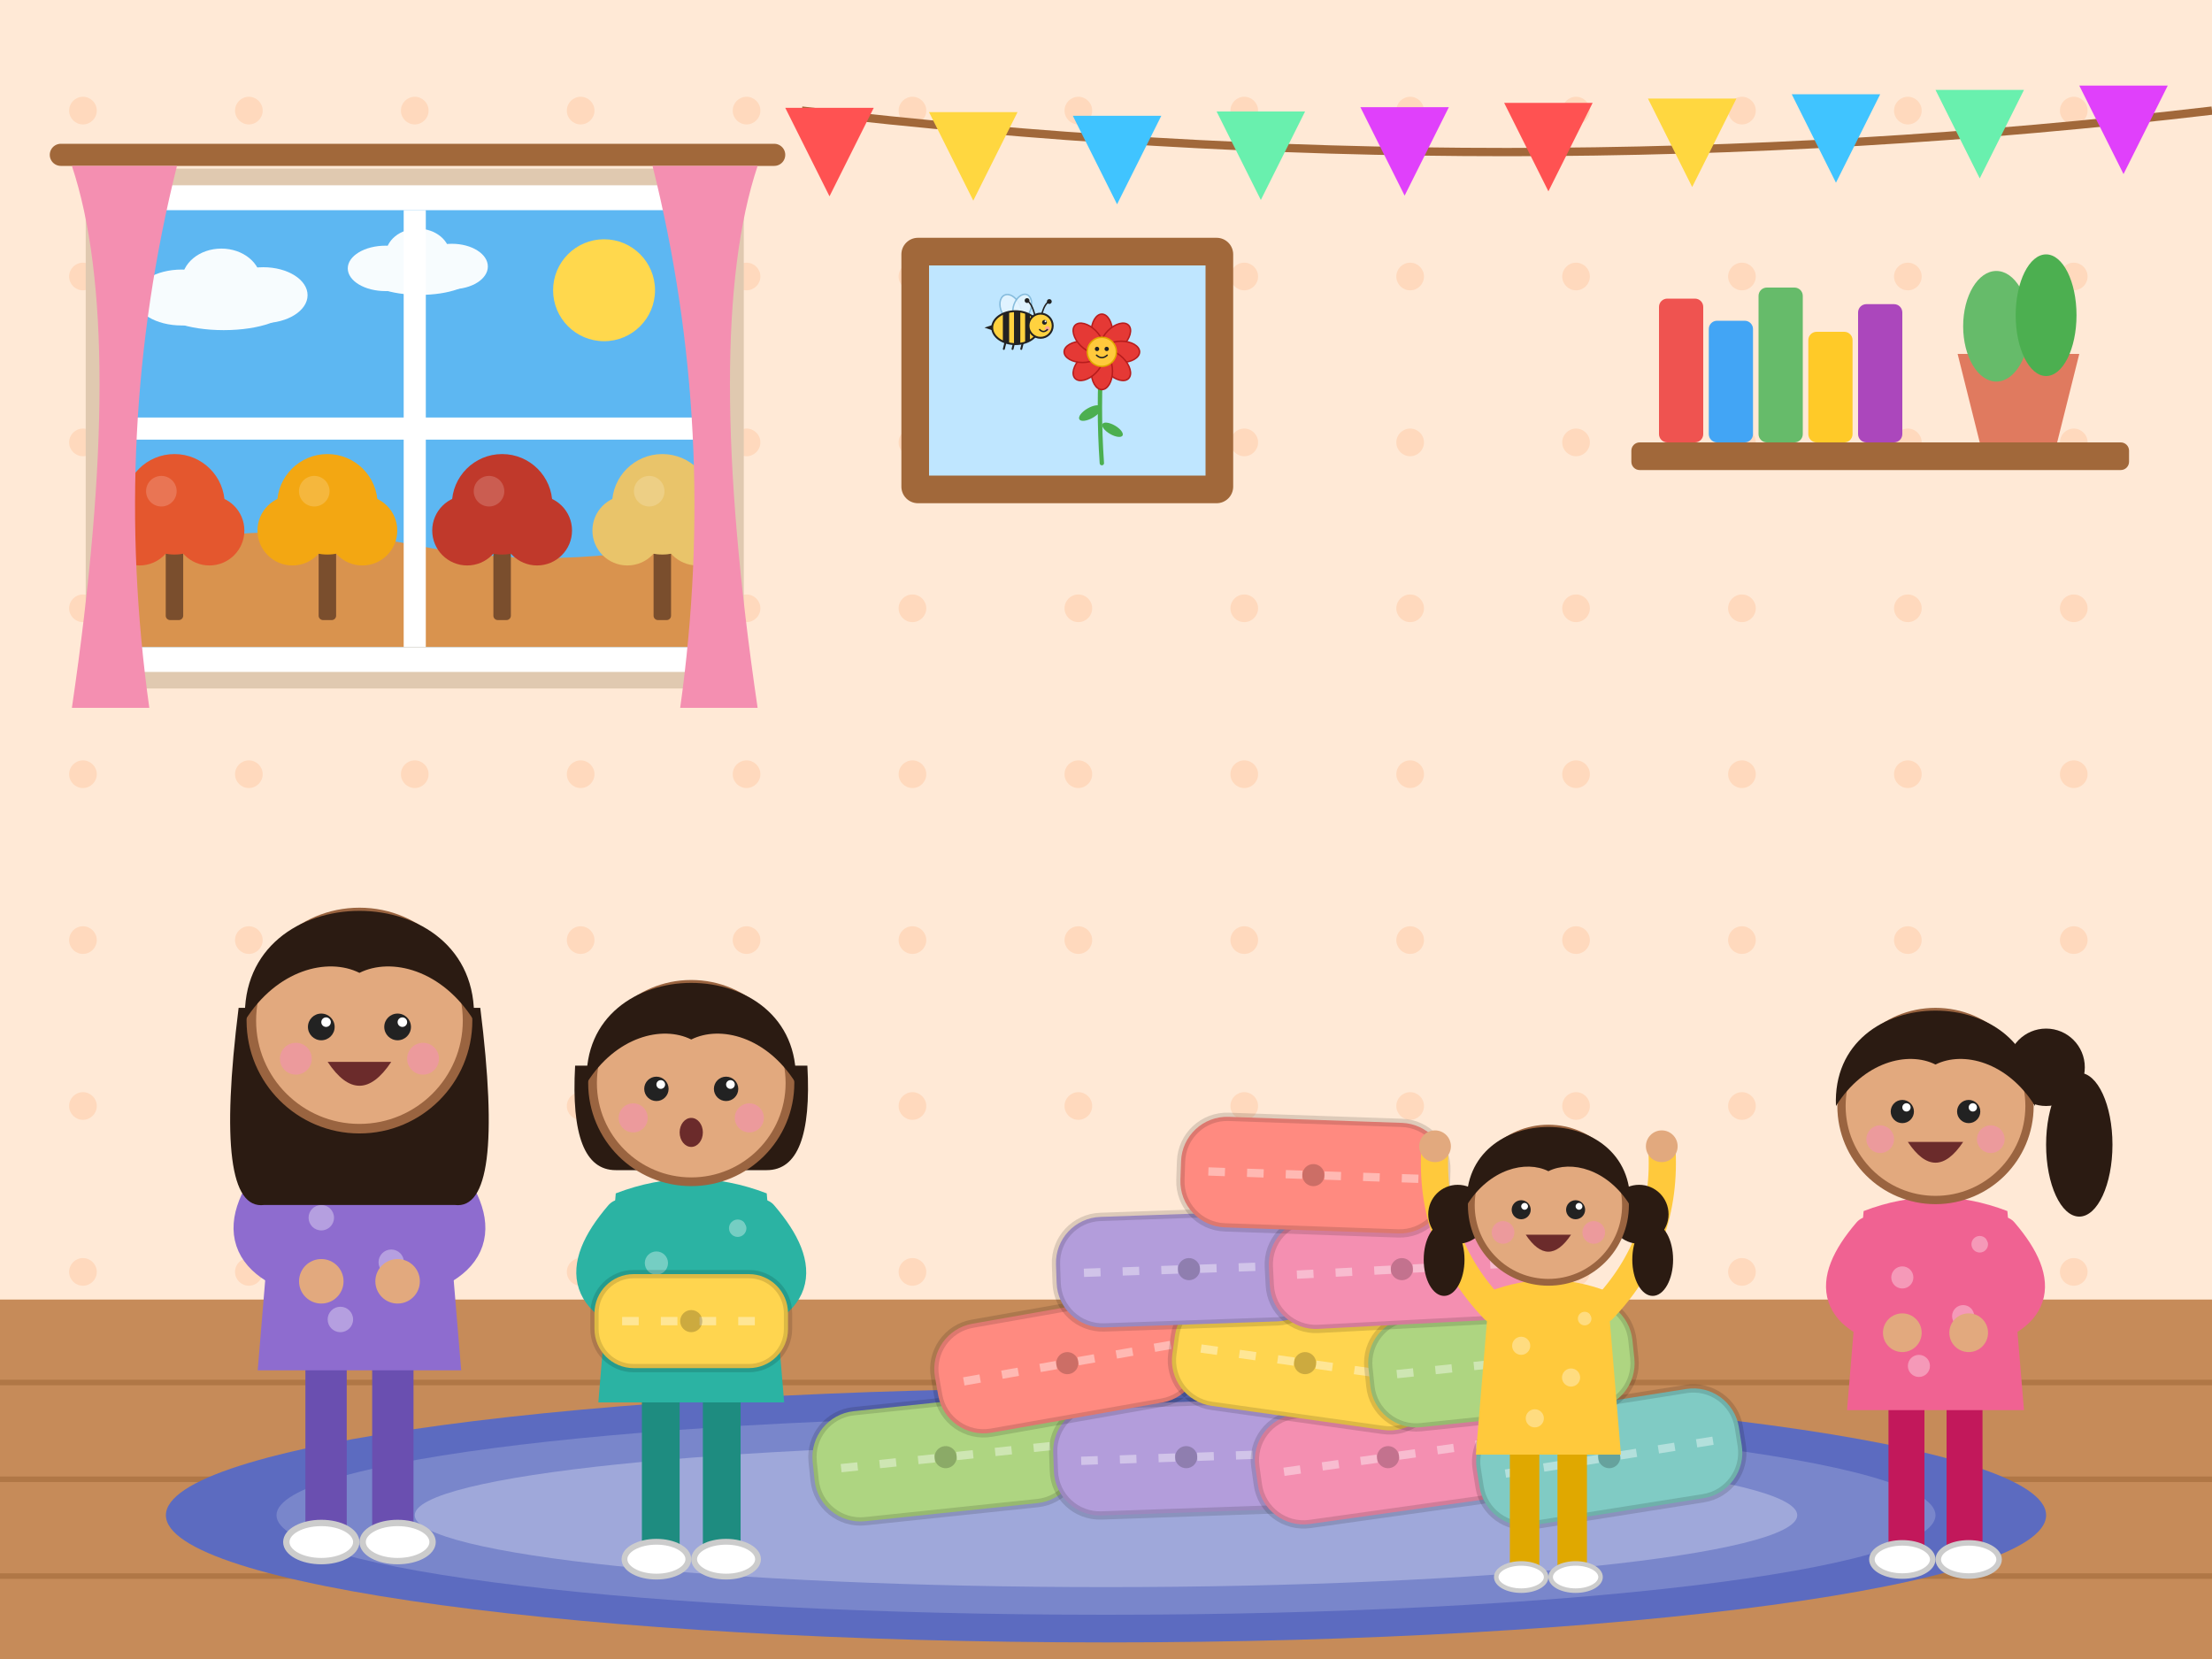
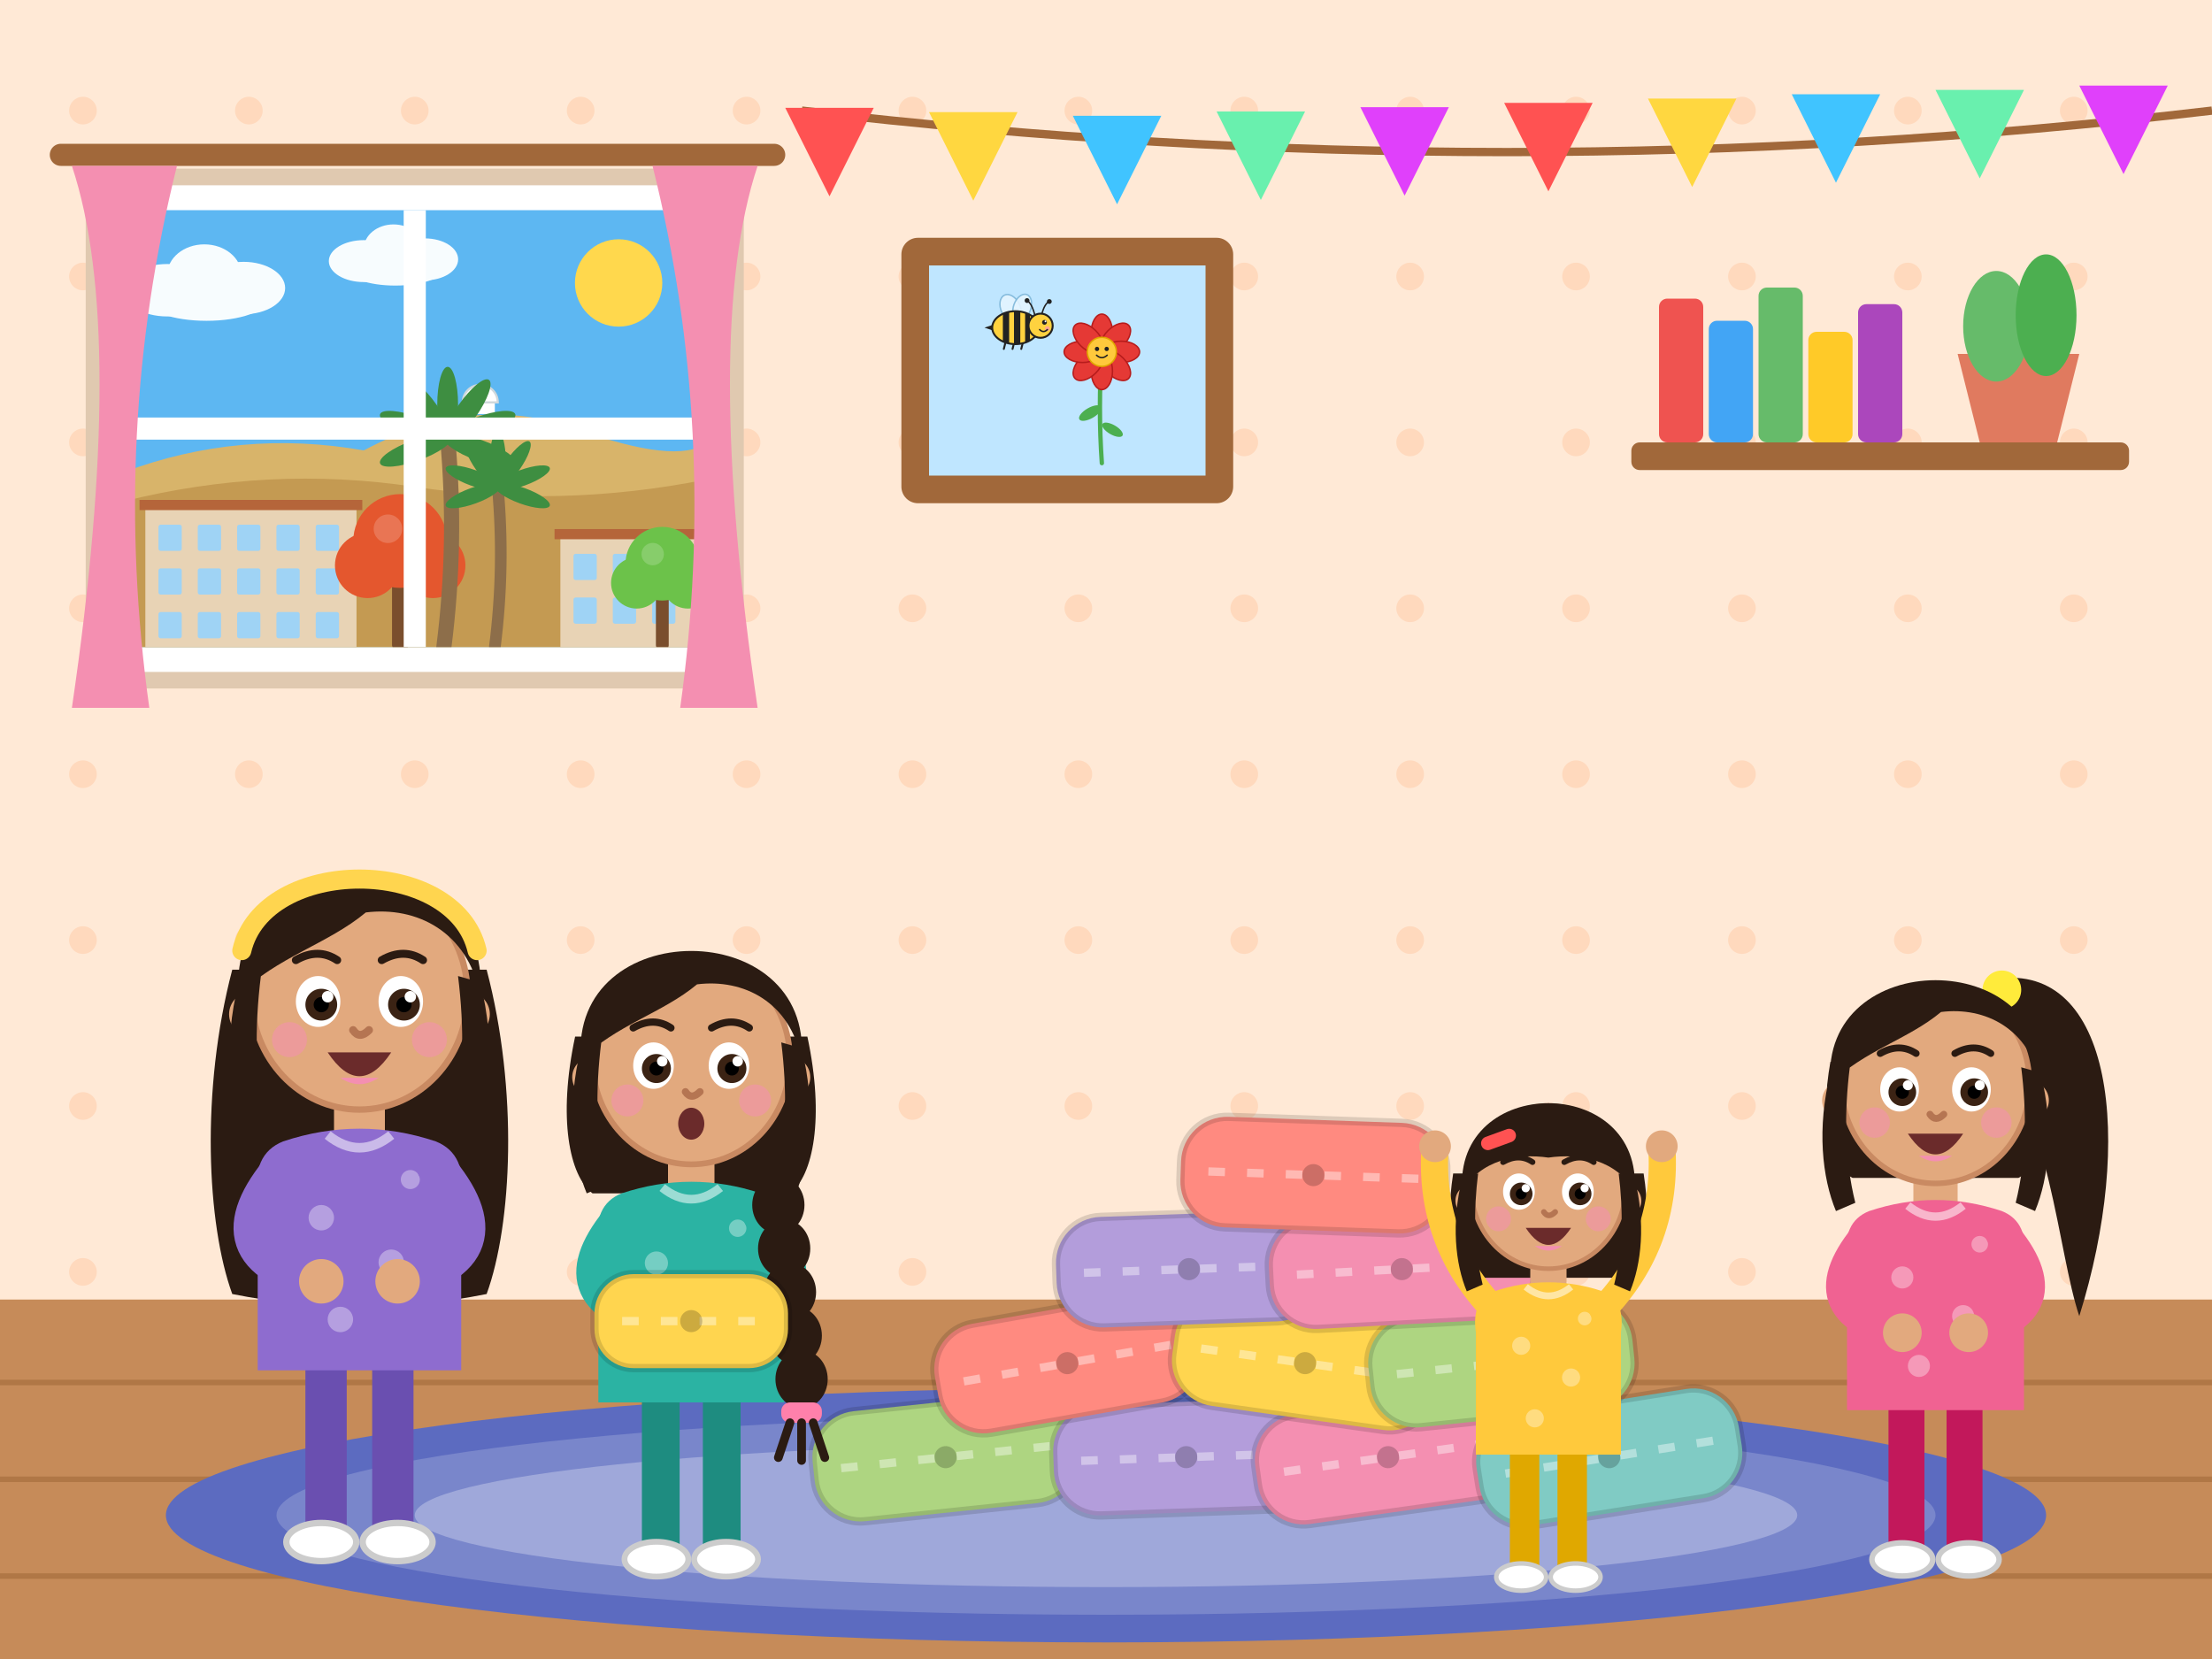
<svg xmlns="http://www.w3.org/2000/svg" viewBox="0 0 800 600">
  <rect width="800" height="600" fill="#FFE9D6" />
  <circle cx="30" cy="40" r="5" fill="#FFD9BD" />
  <circle cx="30" cy="100" r="5" fill="#FFD9BD" />
  <circle cx="30" cy="160" r="5" fill="#FFD9BD" />
  <circle cx="30" cy="220" r="5" fill="#FFD9BD" />
  <circle cx="30" cy="280" r="5" fill="#FFD9BD" />
  <circle cx="30" cy="340" r="5" fill="#FFD9BD" />
  <circle cx="30" cy="400" r="5" fill="#FFD9BD" />
  <circle cx="30" cy="460" r="5" fill="#FFD9BD" />
  <circle cx="90" cy="40" r="5" fill="#FFD9BD" />
  <circle cx="90" cy="100" r="5" fill="#FFD9BD" />
  <circle cx="90" cy="160" r="5" fill="#FFD9BD" />
  <circle cx="90" cy="220" r="5" fill="#FFD9BD" />
  <circle cx="90" cy="280" r="5" fill="#FFD9BD" />
  <circle cx="90" cy="340" r="5" fill="#FFD9BD" />
  <circle cx="90" cy="400" r="5" fill="#FFD9BD" />
  <circle cx="90" cy="460" r="5" fill="#FFD9BD" />
  <circle cx="150" cy="40" r="5" fill="#FFD9BD" />
  <circle cx="150" cy="100" r="5" fill="#FFD9BD" />
  <circle cx="150" cy="160" r="5" fill="#FFD9BD" />
  <circle cx="150" cy="220" r="5" fill="#FFD9BD" />
  <circle cx="150" cy="280" r="5" fill="#FFD9BD" />
  <circle cx="150" cy="340" r="5" fill="#FFD9BD" />
  <circle cx="150" cy="400" r="5" fill="#FFD9BD" />
  <circle cx="150" cy="460" r="5" fill="#FFD9BD" />
  <circle cx="210" cy="40" r="5" fill="#FFD9BD" />
  <circle cx="210" cy="100" r="5" fill="#FFD9BD" />
  <circle cx="210" cy="160" r="5" fill="#FFD9BD" />
  <circle cx="210" cy="220" r="5" fill="#FFD9BD" />
  <circle cx="210" cy="280" r="5" fill="#FFD9BD" />
  <circle cx="210" cy="340" r="5" fill="#FFD9BD" />
  <circle cx="210" cy="400" r="5" fill="#FFD9BD" />
  <circle cx="210" cy="460" r="5" fill="#FFD9BD" />
  <circle cx="270" cy="40" r="5" fill="#FFD9BD" />
  <circle cx="270" cy="100" r="5" fill="#FFD9BD" />
  <circle cx="270" cy="160" r="5" fill="#FFD9BD" />
  <circle cx="270" cy="220" r="5" fill="#FFD9BD" />
  <circle cx="270" cy="280" r="5" fill="#FFD9BD" />
  <circle cx="270" cy="340" r="5" fill="#FFD9BD" />
  <circle cx="270" cy="400" r="5" fill="#FFD9BD" />
  <circle cx="270" cy="460" r="5" fill="#FFD9BD" />
  <circle cx="330" cy="40" r="5" fill="#FFD9BD" />
  <circle cx="330" cy="100" r="5" fill="#FFD9BD" />
  <circle cx="330" cy="160" r="5" fill="#FFD9BD" />
  <circle cx="330" cy="220" r="5" fill="#FFD9BD" />
  <circle cx="330" cy="280" r="5" fill="#FFD9BD" />
  <circle cx="330" cy="340" r="5" fill="#FFD9BD" />
  <circle cx="330" cy="400" r="5" fill="#FFD9BD" />
  <circle cx="330" cy="460" r="5" fill="#FFD9BD" />
  <circle cx="390" cy="40" r="5" fill="#FFD9BD" />
  <circle cx="390" cy="100" r="5" fill="#FFD9BD" />
  <circle cx="390" cy="160" r="5" fill="#FFD9BD" />
  <circle cx="390" cy="220" r="5" fill="#FFD9BD" />
  <circle cx="390" cy="280" r="5" fill="#FFD9BD" />
  <circle cx="390" cy="340" r="5" fill="#FFD9BD" />
  <circle cx="390" cy="400" r="5" fill="#FFD9BD" />
  <circle cx="390" cy="460" r="5" fill="#FFD9BD" />
  <circle cx="450" cy="40" r="5" fill="#FFD9BD" />
  <circle cx="450" cy="100" r="5" fill="#FFD9BD" />
  <circle cx="450" cy="160" r="5" fill="#FFD9BD" />
  <circle cx="450" cy="220" r="5" fill="#FFD9BD" />
  <circle cx="450" cy="280" r="5" fill="#FFD9BD" />
  <circle cx="450" cy="340" r="5" fill="#FFD9BD" />
  <circle cx="450" cy="400" r="5" fill="#FFD9BD" />
  <circle cx="450" cy="460" r="5" fill="#FFD9BD" />
  <circle cx="510" cy="40" r="5" fill="#FFD9BD" />
  <circle cx="510" cy="100" r="5" fill="#FFD9BD" />
  <circle cx="510" cy="160" r="5" fill="#FFD9BD" />
  <circle cx="510" cy="220" r="5" fill="#FFD9BD" />
  <circle cx="510" cy="280" r="5" fill="#FFD9BD" />
  <circle cx="510" cy="340" r="5" fill="#FFD9BD" />
  <circle cx="510" cy="400" r="5" fill="#FFD9BD" />
  <circle cx="510" cy="460" r="5" fill="#FFD9BD" />
  <circle cx="570" cy="40" r="5" fill="#FFD9BD" />
  <circle cx="570" cy="100" r="5" fill="#FFD9BD" />
  <circle cx="570" cy="160" r="5" fill="#FFD9BD" />
  <circle cx="570" cy="220" r="5" fill="#FFD9BD" />
  <circle cx="570" cy="280" r="5" fill="#FFD9BD" />
  <circle cx="570" cy="340" r="5" fill="#FFD9BD" />
  <circle cx="570" cy="400" r="5" fill="#FFD9BD" />
  <circle cx="570" cy="460" r="5" fill="#FFD9BD" />
  <circle cx="630" cy="40" r="5" fill="#FFD9BD" />
  <circle cx="630" cy="100" r="5" fill="#FFD9BD" />
  <circle cx="630" cy="160" r="5" fill="#FFD9BD" />
  <circle cx="630" cy="220" r="5" fill="#FFD9BD" />
  <circle cx="630" cy="280" r="5" fill="#FFD9BD" />
  <circle cx="630" cy="340" r="5" fill="#FFD9BD" />
  <circle cx="630" cy="400" r="5" fill="#FFD9BD" />
  <circle cx="630" cy="460" r="5" fill="#FFD9BD" />
  <circle cx="690" cy="40" r="5" fill="#FFD9BD" />
  <circle cx="690" cy="100" r="5" fill="#FFD9BD" />
  <circle cx="690" cy="160" r="5" fill="#FFD9BD" />
  <circle cx="690" cy="220" r="5" fill="#FFD9BD" />
  <circle cx="690" cy="280" r="5" fill="#FFD9BD" />
  <circle cx="690" cy="340" r="5" fill="#FFD9BD" />
  <circle cx="690" cy="400" r="5" fill="#FFD9BD" />
  <circle cx="690" cy="460" r="5" fill="#FFD9BD" />
  <circle cx="750" cy="40" r="5" fill="#FFD9BD" />
  <circle cx="750" cy="100" r="5" fill="#FFD9BD" />
  <circle cx="750" cy="160" r="5" fill="#FFD9BD" />
  <circle cx="750" cy="220" r="5" fill="#FFD9BD" />
  <circle cx="750" cy="280" r="5" fill="#FFD9BD" />
  <circle cx="750" cy="340" r="5" fill="#FFD9BD" />
  <circle cx="750" cy="400" r="5" fill="#FFD9BD" />
  <circle cx="750" cy="460" r="5" fill="#FFD9BD" />
  <rect x="34" y="64" width="232" height="182" rx="8" fill="#fff" stroke="#E0C9B0" stroke-width="6" />
  <svg x="46" y="76" width="208" height="158" viewBox="0 0 800 600" preserveAspectRatio="xMidYMid slice">
    <rect width="800" height="600" fill="#5DB7F2" />
-     <circle cx="660" cy="110" r="70" fill="#FFD84D" />
-     <g transform="translate(80 120) scale(1.6)" fill="#fff" opacity=".95">
+     <circle cx="680" cy="100" r="60" fill="#FFD84D" />
+     <g transform="translate(60 110) scale(1.5)" fill="#fff" opacity=".95">
      <ellipse cx="0" cy="0" rx="40" ry="24" />
      <ellipse cx="34" cy="-14" rx="34" ry="28" />
      <ellipse cx="70" cy="-2" rx="38" ry="24" />
      <ellipse cx="36" cy="8" rx="56" ry="20" />
    </g>
-     <g transform="translate(360 80) scale(1.3)" fill="#fff" opacity=".95">
+     <g transform="translate(330 70) scale(1.2)" fill="#fff" opacity=".95">
      <ellipse cx="0" cy="0" rx="40" ry="24" />
      <ellipse cx="34" cy="-14" rx="34" ry="28" />
      <ellipse cx="70" cy="-2" rx="38" ry="24" />
      <ellipse cx="36" cy="8" rx="56" ry="20" />
    </g>
-     <path d="M0 470 Q200 420 400 460 T800 450 V600 H0Z" fill="#D9934E" />
-     <g transform="translate(70 560) scale(1.5)">
+     <path d="M0 360 Q160 300 330 330 Q480 250 620 300 T800 320 V600 H0Z" fill="#D8B46A" />
+     <path d="M0 400 Q200 350 400 380 T800 370 V600 H0Z" fill="#C49A52" />
+     <rect x="470" y="262" width="40" height="18" fill="#fff" />
+     <path d="M466 264 a24 24 0 0 1 48 0Z" fill="#fff" stroke="#CFD8DC" stroke-width="3" />
+     <rect x="30" y="410" width="290" height="190" fill="#E8D3B5" />
+     <rect x="22" y="398" width="306" height="14" fill="#B5653A" />
+     <rect x="48" y="432" width="32" height="36" rx="3" fill="#9FD3F5" />
+     <rect x="102" y="432" width="32" height="36" rx="3" fill="#9FD3F5" />
+     <rect x="156" y="432" width="32" height="36" rx="3" fill="#9FD3F5" />
+     <rect x="210" y="432" width="32" height="36" rx="3" fill="#9FD3F5" />
+     <rect x="264" y="432" width="32" height="36" rx="3" fill="#9FD3F5" />
+     <rect x="48" y="492" width="32" height="36" rx="3" fill="#9FD3F5" />
+     <rect x="102" y="492" width="32" height="36" rx="3" fill="#9FD3F5" />
+     <rect x="156" y="492" width="32" height="36" rx="3" fill="#9FD3F5" />
+     <rect x="210" y="492" width="32" height="36" rx="3" fill="#9FD3F5" />
+     <rect x="264" y="492" width="32" height="36" rx="3" fill="#9FD3F5" />
+     <rect x="48" y="552" width="32" height="36" rx="3" fill="#9FD3F5" />
+     <rect x="102" y="552" width="32" height="36" rx="3" fill="#9FD3F5" />
+     <rect x="156" y="552" width="32" height="36" rx="3" fill="#9FD3F5" />
+     <rect x="210" y="552" width="32" height="36" rx="3" fill="#9FD3F5" />
+     <rect x="264" y="552" width="32" height="36" rx="3" fill="#9FD3F5" />
+     <rect x="600" y="450" width="200" height="150" fill="#E8D3B5" />
+     <rect x="592" y="438" width="216" height="14" fill="#B5653A" />
+     <rect x="618" y="472" width="32" height="36" rx="3" fill="#9FD3F5" />
+     <rect x="672" y="472" width="32" height="36" rx="3" fill="#9FD3F5" />
+     <rect x="726" y="472" width="32" height="36" rx="3" fill="#9FD3F5" />
+     <rect x="618" y="532" width="32" height="36" rx="3" fill="#9FD3F5" />
+     <rect x="672" y="532" width="32" height="36" rx="3" fill="#9FD3F5" />
+     <rect x="726" y="532" width="32" height="36" rx="3" fill="#9FD3F5" />
+     <g transform="translate(380 600) scale(1.4)">
      <rect x="-8" y="-72" width="16" height="74" rx="4" fill="#7A4E2D" />
      <circle cx="0" cy="-104" r="46" fill="#E4572E" />
      <circle cx="-32" cy="-80" r="32" fill="#E4572E" />
      <circle cx="32" cy="-80" r="32" fill="#E4572E" />
      <circle cx="-12" cy="-116" r="14" fill="#fff" opacity=".18" />
    </g>
-     <g transform="translate(280 560) scale(1.5)">
+     <g transform="translate(440 600) scale(1.3)">
+       <path d="M0 0 Q14 -110 4 -220" fill="none" stroke="#8D6E4A" stroke-width="16" stroke-linecap="round" />
+       <g transform="translate(4 -220)">
+         <ellipse cx="0" cy="-36" rx="11" ry="40" transform="rotate(-110)" fill="#3E8E41" />
+         <ellipse cx="0" cy="-36" rx="11" ry="40" transform="rotate(-70)" fill="#3E8E41" />
+         <ellipse cx="0" cy="-36" rx="11" ry="40" transform="rotate(-35)" fill="#3E8E41" />
+         <ellipse cx="0" cy="-36" rx="11" ry="40" transform="rotate(0)" fill="#3E8E41" />
+         <ellipse cx="0" cy="-36" rx="11" ry="40" transform="rotate(35)" fill="#3E8E41" />
+         <ellipse cx="0" cy="-36" rx="11" ry="40" transform="rotate(70)" fill="#3E8E41" />
+         <ellipse cx="0" cy="-36" rx="11" ry="40" transform="rotate(110)" fill="#3E8E41" />
+       </g>
+     </g>
+     <g transform="translate(510 600) scale(1.0)">
+       <path d="M0 0 Q14 -110 4 -220" fill="none" stroke="#8D6E4A" stroke-width="16" stroke-linecap="round" />
+       <g transform="translate(4 -220)">
+         <ellipse cx="0" cy="-36" rx="11" ry="40" transform="rotate(-110)" fill="#3E8E41" />
+         <ellipse cx="0" cy="-36" rx="11" ry="40" transform="rotate(-70)" fill="#3E8E41" />
+         <ellipse cx="0" cy="-36" rx="11" ry="40" transform="rotate(-35)" fill="#3E8E41" />
+         <ellipse cx="0" cy="-36" rx="11" ry="40" transform="rotate(0)" fill="#3E8E41" />
+         <ellipse cx="0" cy="-36" rx="11" ry="40" transform="rotate(35)" fill="#3E8E41" />
+         <ellipse cx="0" cy="-36" rx="11" ry="40" transform="rotate(70)" fill="#3E8E41" />
+         <ellipse cx="0" cy="-36" rx="11" ry="40" transform="rotate(110)" fill="#3E8E41" />
+       </g>
+     </g>
+     <g transform="translate(740 600) scale(1.1)">
      <rect x="-8" y="-72" width="16" height="74" rx="4" fill="#7A4E2D" />
-       <circle cx="0" cy="-104" r="46" fill="#F3A712" />
-       <circle cx="-32" cy="-80" r="32" fill="#F3A712" />
-       <circle cx="32" cy="-80" r="32" fill="#F3A712" />
-       <circle cx="-12" cy="-116" r="14" fill="#fff" opacity=".18" />
-     </g>
-     <g transform="translate(520 560) scale(1.5)">
-       <rect x="-8" y="-72" width="16" height="74" rx="4" fill="#7A4E2D" />
-       <circle cx="0" cy="-104" r="46" fill="#C0392B" />
-       <circle cx="-32" cy="-80" r="32" fill="#C0392B" />
-       <circle cx="32" cy="-80" r="32" fill="#C0392B" />
-       <circle cx="-12" cy="-116" r="14" fill="#fff" opacity=".18" />
-     </g>
-     <g transform="translate(740 560) scale(1.5)">
-       <rect x="-8" y="-72" width="16" height="74" rx="4" fill="#7A4E2D" />
-       <circle cx="0" cy="-104" r="46" fill="#E9C46A" />
-       <circle cx="-32" cy="-80" r="32" fill="#E9C46A" />
-       <circle cx="32" cy="-80" r="32" fill="#E9C46A" />
+       <circle cx="0" cy="-104" r="46" fill="#6CC24A" />
+       <circle cx="-32" cy="-80" r="32" fill="#6CC24A" />
+       <circle cx="32" cy="-80" r="32" fill="#6CC24A" />
      <circle cx="-12" cy="-116" r="14" fill="#fff" opacity=".18" />
    </g>
  </svg>
  <path d="M150 76 V234 M46 155 H254" stroke="#fff" stroke-width="8" />
  <path d="M22 56 H280" stroke="#A1683A" stroke-width="8" stroke-linecap="round" />
  <path d="M26 60 q20 60 0 196 h28 q-14 -100 10 -196Z" fill="#F48FB1" />
  <path d="M274 60 q-20 60 0 196 h-28 q14 -100 -10 -196Z" fill="#F48FB1" />
  <path d="M290 40 Q545 70 800 40" fill="none" stroke="#A1683A" stroke-width="3" />
  <polygon points="284,39.0 316,39.0 300,71.0" fill="#FF5252" />
  <polygon points="336,40.56 368,40.56 352,72.56" fill="#FFD740" />
  <polygon points="388,41.88 420,41.88 404,73.88" fill="#40C4FF" />
  <polygon points="440,40.32 472,40.32 456,72.32" fill="#69F0AE" />
  <polygon points="492,38.76 524,38.76 508,70.76" fill="#E040FB" />
  <polygon points="544,37.2 576,37.2 560,69.2" fill="#FF5252" />
  <polygon points="596,35.64 628,35.64 612,67.64" fill="#FFD740" />
  <polygon points="648,34.08 680,34.08 664,66.08" fill="#40C4FF" />
  <polygon points="700,32.52 732,32.52 716,64.52" fill="#69F0AE" />
  <polygon points="752,30.96 784,30.96 768,62.96" fill="#E040FB" />
  <rect x="326" y="86" width="120" height="96" rx="6" fill="#A1683A" />
  <rect x="336" y="96" width="100" height="76" fill="#BFE6FF" />
  <g transform="translate(336 96) scale(0.125)">
    <g transform="translate(500 250) scale(1.4)">
      <path d="M0 0 Q-8 115.0 0 230" fill="none" stroke="#4CAF50" stroke-width="9" stroke-linecap="round" />
      <ellipse cx="-24" cy="126.5" rx="26" ry="11" transform="rotate(-30 -24 126.5)" fill="#4CAF50" />
      <ellipse cx="22" cy="161.0" rx="24" ry="10" transform="rotate(30 22 161.0)" fill="#4CAF50" />
      <ellipse cx="0" cy="-40" rx="22" ry="38" transform="rotate(0)" fill="#E53935" stroke="#B71C1C" stroke-width="3" />
      <ellipse cx="0" cy="-40" rx="22" ry="38" transform="rotate(45)" fill="#E53935" stroke="#B71C1C" stroke-width="3" />
      <ellipse cx="0" cy="-40" rx="22" ry="38" transform="rotate(90)" fill="#E53935" stroke="#B71C1C" stroke-width="3" />
      <ellipse cx="0" cy="-40" rx="22" ry="38" transform="rotate(135)" fill="#E53935" stroke="#B71C1C" stroke-width="3" />
      <ellipse cx="0" cy="-40" rx="22" ry="38" transform="rotate(180)" fill="#E53935" stroke="#B71C1C" stroke-width="3" />
      <ellipse cx="0" cy="-40" rx="22" ry="38" transform="rotate(225)" fill="#E53935" stroke="#B71C1C" stroke-width="3" />
      <ellipse cx="0" cy="-40" rx="22" ry="38" transform="rotate(270)" fill="#E53935" stroke="#B71C1C" stroke-width="3" />
      <ellipse cx="0" cy="-40" rx="22" ry="38" transform="rotate(315)" fill="#E53935" stroke="#B71C1C" stroke-width="3" />
      <circle cx="0" cy="0" r="30" fill="#FFC93C" stroke="#E0A800" stroke-width="3" />
      <circle cx="-10" cy="-6" r="4.5" fill="#222" />
      <circle cx="10" cy="-6" r="4.5" fill="#222" />
      <path d="M-11 7 Q0 17 11 7" fill="none" stroke="#222" stroke-width="3" stroke-linecap="round" />
    </g>
    <g transform="translate(250 180) scale(1.4 1.4)">
      <defs>
        <clipPath id="beebody16">
          <ellipse cx="0" cy="0" rx="48" ry="34" />
        </clipPath>
      </defs>
      <ellipse cx="-10" cy="-40" rx="20" ry="30" transform="rotate(-25 -10 -40)" fill="#E3F4FF" opacity=".9" stroke="#7FB7D9" stroke-width="3" />
      <ellipse cx="14" cy="-42" rx="18" ry="28" transform="rotate(20 14 -42)" fill="#E3F4FF" opacity=".9" stroke="#7FB7D9" stroke-width="3" />
      <path d="M-20 28 L-24 44" stroke="#222" stroke-width="4" stroke-linecap="round" />
      <path d="M-2 28 L-6 44" stroke="#222" stroke-width="4" stroke-linecap="round" />
      <path d="M16 28 L12 44" stroke="#222" stroke-width="4" stroke-linecap="round" />
      <polygon points="-46,-6 -64,0 -46,6" fill="#222" />
      <ellipse cx="0" cy="0" rx="48" ry="34" fill="#FFD23F" />
      <g clip-path="url(#beebody16)">
        <rect x="-26" y="-40" width="13" height="80" fill="#222" />
        <rect x="-3" y="-40" width="13" height="80" fill="#222" />
        <rect x="20" y="-40" width="10" height="80" fill="#222" />
      </g>
      <ellipse cx="0" cy="0" rx="48" ry="34" fill="none" stroke="#222" stroke-width="4" />
      <path d="M40 -26 Q34 -50 24 -56" fill="none" stroke="#222" stroke-width="3" />
      <circle cx="24" cy="-56" r="5" fill="#222" />
      <path d="M54 -26 Q60 -50 70 -54" fill="none" stroke="#222" stroke-width="3" />
      <circle cx="70" cy="-54" r="5" fill="#222" />
      <circle cx="52" cy="-4" r="25" fill="#FFD23F" stroke="#222" stroke-width="4" />
      <circle cx="60" cy="-11" r="5" fill="#222" />
      <circle cx="62" cy="-13" r="1.8" fill="#fff" />
      <circle cx="66" cy="2" r="5" fill="#FF9AA8" opacity=".8" />
      <path d="M50 4 Q58 12 66 4" fill="none" stroke="#222" stroke-width="3" stroke-linecap="round" />
    </g>
  </g>
  <rect x="590" y="160" width="180" height="10" rx="3" fill="#A1683A" />
  <rect x="600" y="108" width="16" height="52" rx="3" fill="#EF5350" />
  <rect x="618" y="116" width="16" height="44" rx="3" fill="#42A5F5" />
  <rect x="636" y="104" width="16" height="56" rx="3" fill="#66BB6A" />
  <rect x="654" y="120" width="16" height="40" rx="3" fill="#FFCA28" />
  <rect x="672" y="110" width="16" height="50" rx="3" fill="#AB47BC" />
  <path d="M716 160 L708 128 H752 L744 160Z" fill="#E07A5F" />
  <ellipse cx="722" cy="118" rx="12" ry="20" fill="#66BB6A" />
  <ellipse cx="740" cy="114" rx="11" ry="22" fill="#4CAF50" />
  <rect y="470" width="800" height="130" fill="#C68B59" />
  <path d="M0 500 H800" stroke="#B07746" stroke-width="2" />
  <path d="M0 535 H800" stroke="#B07746" stroke-width="2" />
  <path d="M0 570 H800" stroke="#B07746" stroke-width="2" />
  <ellipse cx="400" cy="548" rx="340" ry="46" fill="#5C6BC0" />
  <ellipse cx="400" cy="548" rx="300" ry="36" fill="#7986CB" />
  <ellipse cx="400" cy="548" rx="250" ry="26" fill="#9FA8DA" />
  <g transform="translate(342.0 527) rotate(-6)">
    <rect x="-48.0" y="-20.0" width="96" height="40" rx="16.667" fill="#AED581" stroke="#00000022" stroke-width="3" />
    <path d="M-38.0 0 H38.0" stroke="#ffffff66" stroke-width="3" stroke-dasharray="6 8" />
    <circle r="4" fill="#00000033" />
  </g>
  <g transform="translate(429.0 527) rotate(-2)">
    <rect x="-48.0" y="-20.0" width="96" height="40" rx="16.667" fill="#B39DDB" stroke="#00000022" stroke-width="3" />
    <path d="M-38.0 0 H38.0" stroke="#ffffff66" stroke-width="3" stroke-dasharray="6 8" />
    <circle r="4" fill="#00000033" />
  </g>
  <g transform="translate(502.0 527) rotate(-8)">
    <rect x="-48.0" y="-20.0" width="96" height="40" rx="16.667" fill="#F48FB1" stroke="#00000022" stroke-width="3" />
    <path d="M-38.0 0 H38.0" stroke="#ffffff66" stroke-width="3" stroke-dasharray="6 8" />
    <circle r="4" fill="#00000033" />
  </g>
  <g transform="translate(582.0 527) rotate(-9)">
    <rect x="-48.0" y="-20.0" width="96" height="40" rx="16.667" fill="#80CBC4" stroke="#00000022" stroke-width="3" />
    <path d="M-38.0 0 H38.0" stroke="#ffffff66" stroke-width="3" stroke-dasharray="6 8" />
    <circle r="4" fill="#00000033" />
  </g>
  <g transform="translate(386.0 493) rotate(-10)">
    <rect x="-48.0" y="-20.0" width="96" height="40" rx="16.667" fill="#FF8A80" stroke="#00000022" stroke-width="3" />
    <path d="M-38.0 0 H38.0" stroke="#ffffff66" stroke-width="3" stroke-dasharray="6 8" />
    <circle r="4" fill="#00000033" />
  </g>
  <g transform="translate(472.0 493) rotate(8)">
    <rect x="-48.0" y="-20.0" width="96" height="40" rx="16.667" fill="#FFD54F" stroke="#00000022" stroke-width="3" />
    <path d="M-38.0 0 H38.0" stroke="#ffffff66" stroke-width="3" stroke-dasharray="6 8" />
    <circle r="4" fill="#00000033" />
  </g>
  <g transform="translate(543.0 493) rotate(-6)">
    <rect x="-48.0" y="-20.0" width="96" height="40" rx="16.667" fill="#AED581" stroke="#00000022" stroke-width="3" />
    <path d="M-38.0 0 H38.0" stroke="#ffffff66" stroke-width="3" stroke-dasharray="6 8" />
    <circle r="4" fill="#00000033" />
  </g>
  <g transform="translate(430.0 459) rotate(-2)">
    <rect x="-48.0" y="-20.0" width="96" height="40" rx="16.667" fill="#B39DDB" stroke="#00000022" stroke-width="3" />
    <path d="M-38.0 0 H38.0" stroke="#ffffff66" stroke-width="3" stroke-dasharray="6 8" />
    <circle r="4" fill="#00000033" />
  </g>
  <g transform="translate(507.0 459) rotate(-3)">
    <rect x="-48.0" y="-20.0" width="96" height="40" rx="16.667" fill="#F48FB1" stroke="#00000022" stroke-width="3" />
    <path d="M-38.0 0 H38.0" stroke="#ffffff66" stroke-width="3" stroke-dasharray="6 8" />
    <circle r="4" fill="#00000033" />
  </g>
  <g transform="translate(475.0 425) rotate(2)">
    <rect x="-48.0" y="-20.0" width="96" height="40" rx="16.667" fill="#FF8A80" stroke="#00000022" stroke-width="3" />
    <path d="M-38.0 0 H38.0" stroke="#ffffff66" stroke-width="3" stroke-dasharray="6 8" />
    <circle r="4" fill="#00000033" />
  </g>
  <g transform="translate(130 560) scale(1.15)">
+     <g transform="translate(0 -174)">
+       <g fill="#2B1B12">
+         <path d="M-40 -8 C-50 30 -48 72 -40 94 Q0 102 40 94 C48 72 50 30 40 -8Z" />
+       </g>
+     </g>
    <rect x="-17" y="-62" width="13" height="60" rx="5" fill="#6A4FB0" />
    <rect x="4" y="-62" width="13" height="60" rx="5" fill="#6A4FB0" />
    <ellipse cx="-12" cy="-2" rx="11" ry="6" fill="#fff" stroke="#ccc" stroke-width="2" />
    <ellipse cx="12" cy="-2" rx="11" ry="6" fill="#fff" stroke="#ccc" stroke-width="2" />
-     <path d="M-26 -128 Q0 -138 26 -128 L32 -56 L-32 -56Z" fill="#8E6CCF" />
+     <rect x="-8" y="-150" width="16" height="26" rx="6" fill="#E2A97E" />
+     <path d="M-24 -128 Q0 -136 24 -128 Q34 -124 32 -110 L32 -56 L-32 -56 L-32 -110 Q-34 -124 -24 -128Z" fill="#8E6CCF" />
+     <path d="M-10 -130 Q0 -122 10 -130" fill="none" stroke="#ffffff88" stroke-width="3" />
    <g fill="#fff" opacity=".35">
      <circle cx="-12" cy="-104" r="4" />
      <circle cx="10" cy="-90" r="4" />
      <circle cx="-6" cy="-72" r="4" />
      <circle cx="16" cy="-116" r="3" />
    </g>
    <path d="M-24 -120 Q-48.0 -92 -12 -84" fill="none" stroke="#8E6CCF" stroke-width="12" stroke-linecap="round" />
    <circle cx="-12" cy="-84" r="7" fill="#E2A97E" />
    <path d="M24 -120 Q48.0 -92 12 -84" fill="none" stroke="#8E6CCF" stroke-width="12" stroke-linecap="round" />
    <circle cx="12" cy="-84" r="7" fill="#E2A97E" />
-     <g transform="translate(0 -166)">
-       <g fill="#2B1B12">
-         <path d="M-38 -4 Q-46 60 -30 58 L30 58 Q46 60 38 -4Z" />
-       </g>
-       <circle r="34" fill="#E2A97E" stroke="#9A6440" stroke-width="3" />
-       <path d="M-36 0 C-38 -46 38 -46 36 0 C26 -16 10 -20 0 -15 C-10 -20 -26 -16 -36 0Z" fill="#2B1B12" />
-       <circle cx="-12" cy="2" r="4.2" fill="#222" />
-       <circle cx="12" cy="2" r="4.2" fill="#222" />
-       <circle cx="-10.5" cy="0.5" r="1.5" fill="#fff" />
-       <circle cx="13.5" cy="0.5" r="1.5" fill="#fff" />
-       <circle cx="-20" cy="12" r="5" fill="#F48FB1" opacity=".6" />
-       <circle cx="20" cy="12" r="5" fill="#F48FB1" opacity=".6" />
-       <path d="M-10 13 Q0 28 10 13Z" fill="#6B2B2B" />
+     <g transform="translate(0 -174)">
+       <circle cx="-34" cy="6" r="7" fill="#E2A97E" />
+       <circle cx="34" cy="6" r="7" fill="#E2A97E" />
+       <ellipse rx="34" ry="36" fill="#E2A97E" stroke="#C98A62" stroke-width="2" />
+       <path d="M-20 -11 q7 -4 13 0 M7 -11 q7 -4 13 0" fill="none" stroke="#2B1B12" stroke-width="2.5" stroke-linecap="round" />
+       <ellipse cx="-13" cy="2" rx="7" ry="8" fill="#fff" />
+       <circle cx="-12" cy="3" r="5" fill="#3B2314" />
+       <circle cx="-12" cy="3" r="2.4" fill="#000" />
+       <circle cx="-10" cy="0.5" r="1.8" fill="#fff" />
+       <ellipse cx="13" cy="2" rx="7" ry="8" fill="#fff" />
+       <circle cx="14" cy="3" r="5" fill="#3B2314" />
+       <circle cx="14" cy="3" r="2.4" fill="#000" />
+       <circle cx="16" cy="0.5" r="1.8" fill="#fff" />
+       <path d="M-2 11 q2 3 5 0" fill="none" stroke="#B57552" stroke-width="2.5" stroke-linecap="round" />
+       <circle cx="-22" cy="14" r="5.5" fill="#F48FB1" opacity=".55" />
+       <circle cx="22" cy="14" r="5.5" fill="#F48FB1" opacity=".55" />
+       <path d="M-10 18 Q0 33 10 18Z" fill="#6B2B2B" />
+       <path d="M-6 26 Q0 30 6 26" fill="#F48FB1" />
+       <g fill="#2B1B12">
+         <path d="M-38 0 C-42 -50 42 -50 38 0 C34 -20 18 -28 2 -26 C-10 -16 -26 -12 -38 0Z" />
+         <path d="M-38 -4 C-43 16 -41 34 -36 46 L-29 43 C-33 27 -33 10 -31 -6Z" />
+         <path d="M38 -4 C43 16 41 34 36 46 L29 43 C33 27 33 10 31 -6Z" />
+       </g>
+       <path d="M-37 -14 C-30 -44 30 -44 37 -14" fill="none" stroke="#FFD54F" stroke-width="6" stroke-linecap="round" />
    </g>
  </g>
  <g transform="translate(250 566) scale(1.05)">
+     <g transform="translate(0 -174)">
+       <g fill="#2B1B12">
+         <path d="M-40 -8 C-46 20 -42 40 -34 46 L34 46 C42 40 46 20 40 -8Z" />
+       </g>
+     </g>
    <rect x="-17" y="-62" width="13" height="60" rx="5" fill="#1E8C80" />
    <rect x="4" y="-62" width="13" height="60" rx="5" fill="#1E8C80" />
    <ellipse cx="-12" cy="-2" rx="11" ry="6" fill="#fff" stroke="#ccc" stroke-width="2" />
    <ellipse cx="12" cy="-2" rx="11" ry="6" fill="#fff" stroke="#ccc" stroke-width="2" />
-     <path d="M-26 -128 Q0 -138 26 -128 L32 -56 L-32 -56Z" fill="#2BB3A3" />
+     <rect x="-8" y="-150" width="16" height="26" rx="6" fill="#E2A97E" />
+     <path d="M-24 -128 Q0 -136 24 -128 Q34 -124 32 -110 L32 -56 L-32 -56 L-32 -110 Q-34 -124 -24 -128Z" fill="#2BB3A3" />
+     <path d="M-10 -130 Q0 -122 10 -130" fill="none" stroke="#ffffff88" stroke-width="3" />
    <g fill="#fff" opacity=".35">
      <circle cx="-12" cy="-104" r="4" />
      <circle cx="10" cy="-90" r="4" />
      <circle cx="-6" cy="-72" r="4" />
      <circle cx="16" cy="-116" r="3" />
    </g>
    <path d="M-24 -120 Q-48.0 -92 -12 -84" fill="none" stroke="#2BB3A3" stroke-width="12" stroke-linecap="round" />
    <circle cx="-12" cy="-84" r="7" fill="#E2A97E" />
    <path d="M24 -120 Q48.0 -92 12 -84" fill="none" stroke="#2BB3A3" stroke-width="12" stroke-linecap="round" />
    <circle cx="12" cy="-84" r="7" fill="#E2A97E" />
-     <g transform="translate(0 -166)">
-       <g fill="#2B1B12">
-         <path d="M-40 -6 Q-42 30 -26 30 L26 30 Q42 30 40 -6Z" />
-       </g>
-       <circle r="34" fill="#E2A97E" stroke="#9A6440" stroke-width="3" />
-       <path d="M-36 0 C-38 -46 38 -46 36 0 C26 -16 10 -20 0 -15 C-10 -20 -26 -16 -36 0Z" fill="#2B1B12" />
-       <circle cx="-12" cy="2" r="4.2" fill="#222" />
-       <circle cx="12" cy="2" r="4.2" fill="#222" />
-       <circle cx="-10.5" cy="0.5" r="1.5" fill="#fff" />
-       <circle cx="13.5" cy="0.5" r="1.5" fill="#fff" />
-       <circle cx="-20" cy="12" r="5" fill="#F48FB1" opacity=".6" />
-       <circle cx="20" cy="12" r="5" fill="#F48FB1" opacity=".6" />
-       <ellipse cx="0" cy="17" rx="4" ry="5" fill="#6B2B2B" />
+     <g transform="translate(0 -174)">
+       <circle cx="-34" cy="6" r="7" fill="#E2A97E" />
+       <circle cx="34" cy="6" r="7" fill="#E2A97E" />
+       <ellipse rx="34" ry="36" fill="#E2A97E" stroke="#C98A62" stroke-width="2" />
+       <path d="M-20 -11 q7 -4 13 0 M7 -11 q7 -4 13 0" fill="none" stroke="#2B1B12" stroke-width="2.5" stroke-linecap="round" />
+       <ellipse cx="-13" cy="2" rx="7" ry="8" fill="#fff" />
+       <circle cx="-12" cy="3" r="5" fill="#3B2314" />
+       <circle cx="-12" cy="3" r="2.4" fill="#000" />
+       <circle cx="-10" cy="0.5" r="1.8" fill="#fff" />
+       <ellipse cx="13" cy="2" rx="7" ry="8" fill="#fff" />
+       <circle cx="14" cy="3" r="5" fill="#3B2314" />
+       <circle cx="14" cy="3" r="2.4" fill="#000" />
+       <circle cx="16" cy="0.5" r="1.8" fill="#fff" />
+       <path d="M-2 11 q2 3 5 0" fill="none" stroke="#B57552" stroke-width="2.5" stroke-linecap="round" />
+       <circle cx="-22" cy="14" r="5.5" fill="#F48FB1" opacity=".55" />
+       <circle cx="22" cy="14" r="5.5" fill="#F48FB1" opacity=".55" />
+       <ellipse cx="0" cy="22" rx="4.5" ry="5.5" fill="#6B2B2B" />
+       <g fill="#2B1B12">
+         <path d="M-38 0 C-42 -50 42 -50 38 0 C34 -20 18 -28 2 -26 C-10 -16 -26 -12 -38 0Z" />
+         <path d="M-38 -4 C-43 16 -41 34 -36 46 L-29 43 C-33 27 -33 10 -31 -6Z" />
+         <path d="M38 -4 C43 16 41 34 36 46 L29 43 C33 27 33 10 31 -6Z" />
+       </g>
+       <ellipse cx="30" cy="50" rx="9" ry="10" fill="#2B1B12" />
+       <ellipse cx="32" cy="65" rx="9" ry="10" fill="#2B1B12" />
+       <ellipse cx="34" cy="80" rx="9" ry="10" fill="#2B1B12" />
+       <ellipse cx="36" cy="95" rx="9" ry="10" fill="#2B1B12" />
+       <ellipse cx="38" cy="110" rx="9" ry="10" fill="#2B1B12" />
+       <rect x="31" y="118" width="14" height="7" rx="3" fill="#FF80AB" />
+       <path d="M34 125 l-4 12 M38 125 v13 M42 125 l4 12" stroke="#2B1B12" stroke-width="3" stroke-linecap="round" />
    </g>
  </g>
  <g transform="translate(700 566) scale(1.0)">
+     <g transform="translate(0 -174)">
+       <g fill="#2B1B12">
+         <path d="M-38 -8 C-42 14 -38 30 -30 34 L30 34 C38 30 42 14 38 -8Z" />
+         <path d="M22 -38 C64 -44 72 20 52 84 C44 60 42 12 18 -18Z" />
+       </g>
+       <circle cx="24" cy="-34" r="7" fill="#FFEB3B" />
+     </g>
    <rect x="-17" y="-62" width="13" height="60" rx="5" fill="#C2185B" />
    <rect x="4" y="-62" width="13" height="60" rx="5" fill="#C2185B" />
    <ellipse cx="-12" cy="-2" rx="11" ry="6" fill="#fff" stroke="#ccc" stroke-width="2" />
    <ellipse cx="12" cy="-2" rx="11" ry="6" fill="#fff" stroke="#ccc" stroke-width="2" />
-     <path d="M-26 -128 Q0 -138 26 -128 L32 -56 L-32 -56Z" fill="#F06292" />
+     <rect x="-8" y="-150" width="16" height="26" rx="6" fill="#E2A97E" />
+     <path d="M-24 -128 Q0 -136 24 -128 Q34 -124 32 -110 L32 -56 L-32 -56 L-32 -110 Q-34 -124 -24 -128Z" fill="#F06292" />
+     <path d="M-10 -130 Q0 -122 10 -130" fill="none" stroke="#ffffff88" stroke-width="3" />
    <g fill="#fff" opacity=".35">
      <circle cx="-12" cy="-104" r="4" />
      <circle cx="10" cy="-90" r="4" />
      <circle cx="-6" cy="-72" r="4" />
      <circle cx="16" cy="-116" r="3" />
    </g>
    <path d="M-24 -120 Q-48.0 -92 -12 -84" fill="none" stroke="#F06292" stroke-width="12" stroke-linecap="round" />
    <circle cx="-12" cy="-84" r="7" fill="#E2A97E" />
    <path d="M24 -120 Q48.0 -92 12 -84" fill="none" stroke="#F06292" stroke-width="12" stroke-linecap="round" />
    <circle cx="12" cy="-84" r="7" fill="#E2A97E" />
-     <g transform="translate(0 -166)">
-       <g fill="#2B1B12">
-         <circle cx="40" cy="-14" r="14" />
-         <ellipse cx="52" cy="14" rx="12" ry="26" />
-       </g>
-       <circle r="34" fill="#E2A97E" stroke="#9A6440" stroke-width="3" />
-       <path d="M-36 0 C-38 -46 38 -46 36 0 C26 -16 10 -20 0 -15 C-10 -20 -26 -16 -36 0Z" fill="#2B1B12" />
-       <circle cx="-12" cy="2" r="4.2" fill="#222" />
-       <circle cx="12" cy="2" r="4.2" fill="#222" />
-       <circle cx="-10.5" cy="0.5" r="1.5" fill="#fff" />
-       <circle cx="13.5" cy="0.5" r="1.5" fill="#fff" />
-       <circle cx="-20" cy="12" r="5" fill="#F48FB1" opacity=".6" />
-       <circle cx="20" cy="12" r="5" fill="#F48FB1" opacity=".6" />
-       <path d="M-10 13 Q0 28 10 13Z" fill="#6B2B2B" />
+     <g transform="translate(0 -174)">
+       <circle cx="-34" cy="6" r="7" fill="#E2A97E" />
+       <circle cx="34" cy="6" r="7" fill="#E2A97E" />
+       <ellipse rx="34" ry="36" fill="#E2A97E" stroke="#C98A62" stroke-width="2" />
+       <path d="M-20 -11 q7 -4 13 0 M7 -11 q7 -4 13 0" fill="none" stroke="#2B1B12" stroke-width="2.5" stroke-linecap="round" />
+       <ellipse cx="-13" cy="2" rx="7" ry="8" fill="#fff" />
+       <circle cx="-12" cy="3" r="5" fill="#3B2314" />
+       <circle cx="-12" cy="3" r="2.4" fill="#000" />
+       <circle cx="-10" cy="0.5" r="1.8" fill="#fff" />
+       <ellipse cx="13" cy="2" rx="7" ry="8" fill="#fff" />
+       <circle cx="14" cy="3" r="5" fill="#3B2314" />
+       <circle cx="14" cy="3" r="2.4" fill="#000" />
+       <circle cx="16" cy="0.5" r="1.8" fill="#fff" />
+       <path d="M-2 11 q2 3 5 0" fill="none" stroke="#B57552" stroke-width="2.5" stroke-linecap="round" />
+       <circle cx="-22" cy="14" r="5.5" fill="#F48FB1" opacity=".55" />
+       <circle cx="22" cy="14" r="5.5" fill="#F48FB1" opacity=".55" />
+       <path d="M-10 18 Q0 33 10 18Z" fill="#6B2B2B" />
+       <path d="M-6 26 Q0 30 6 26" fill="#F48FB1" />
+       <g fill="#2B1B12">
+         <path d="M-38 0 C-42 -50 42 -50 38 0 C34 -20 18 -28 2 -26 C-10 -16 -26 -12 -38 0Z" />
+         <path d="M-38 -4 C-43 16 -41 34 -36 46 L-29 43 C-33 27 -33 10 -31 -6Z" />
+         <path d="M38 -4 C43 16 41 34 36 46 L29 43 C33 27 33 10 31 -6Z" />
+       </g>
    </g>
  </g>
  <g transform="translate(560 572) scale(0.82)">
+     <g transform="translate(0 -174)">
+       <g fill="#2B1B12">
+         <path d="M-42 -6 C-46 20 -42 38 -30 40 L30 40 C42 38 46 20 42 -6Z" />
+       </g>
+     </g>
    <rect x="-17" y="-62" width="13" height="60" rx="5" fill="#E0A800" />
    <rect x="4" y="-62" width="13" height="60" rx="5" fill="#E0A800" />
    <ellipse cx="-12" cy="-2" rx="11" ry="6" fill="#fff" stroke="#ccc" stroke-width="2" />
    <ellipse cx="12" cy="-2" rx="11" ry="6" fill="#fff" stroke="#ccc" stroke-width="2" />
-     <path d="M-26 -128 Q0 -138 26 -128 L32 -56 L-32 -56Z" fill="#FFC93C" />
+     <rect x="-8" y="-150" width="16" height="26" rx="6" fill="#E2A97E" />
+     <path d="M-24 -128 Q0 -136 24 -128 Q34 -124 32 -110 L32 -56 L-32 -56 L-32 -110 Q-34 -124 -24 -128Z" fill="#FFC93C" />
+     <path d="M-10 -130 Q0 -122 10 -130" fill="none" stroke="#ffffff88" stroke-width="3" />
    <g fill="#fff" opacity=".35">
      <circle cx="-12" cy="-104" r="4" />
      <circle cx="10" cy="-90" r="4" />
      <circle cx="-6" cy="-72" r="4" />
      <circle cx="16" cy="-116" r="3" />
    </g>
    <path d="M-24 -120 Q-52.8 -150 -50 -192" fill="none" stroke="#FFC93C" stroke-width="12" stroke-linecap="round" />
    <circle cx="-50" cy="-192" r="7" fill="#E2A97E" />
    <path d="M24 -120 Q52.8 -150 50 -192" fill="none" stroke="#FFC93C" stroke-width="12" stroke-linecap="round" />
    <circle cx="50" cy="-192" r="7" fill="#E2A97E" />
-     <g transform="translate(0 -166)">
-       <g fill="#2B1B12">
-         <circle cx="-40" cy="4" r="13" />
-         <circle cx="40" cy="4" r="13" />
-         <ellipse cx="-46" cy="24" rx="9" ry="16" />
-         <ellipse cx="46" cy="24" rx="9" ry="16" />
-       </g>
-       <circle r="34" fill="#E2A97E" stroke="#9A6440" stroke-width="3" />
-       <path d="M-36 0 C-38 -46 38 -46 36 0 C26 -16 10 -20 0 -15 C-10 -20 -26 -16 -36 0Z" fill="#2B1B12" />
-       <circle cx="-12" cy="2" r="4.2" fill="#222" />
-       <circle cx="12" cy="2" r="4.2" fill="#222" />
-       <circle cx="-10.5" cy="0.5" r="1.5" fill="#fff" />
-       <circle cx="13.5" cy="0.5" r="1.5" fill="#fff" />
-       <circle cx="-20" cy="12" r="5" fill="#F48FB1" opacity=".6" />
-       <circle cx="20" cy="12" r="5" fill="#F48FB1" opacity=".6" />
-       <path d="M-10 13 Q0 28 10 13Z" fill="#6B2B2B" />
+     <g transform="translate(0 -174)">
+       <circle cx="-34" cy="6" r="7" fill="#E2A97E" />
+       <circle cx="34" cy="6" r="7" fill="#E2A97E" />
+       <ellipse rx="34" ry="36" fill="#E2A97E" stroke="#C98A62" stroke-width="2" />
+       <path d="M-20 -11 q7 -4 13 0 M7 -11 q7 -4 13 0" fill="none" stroke="#2B1B12" stroke-width="2.5" stroke-linecap="round" />
+       <ellipse cx="-13" cy="2" rx="7" ry="8" fill="#fff" />
+       <circle cx="-12" cy="3" r="5" fill="#3B2314" />
+       <circle cx="-12" cy="3" r="2.4" fill="#000" />
+       <circle cx="-10" cy="0.5" r="1.8" fill="#fff" />
+       <ellipse cx="13" cy="2" rx="7" ry="8" fill="#fff" />
+       <circle cx="14" cy="3" r="5" fill="#3B2314" />
+       <circle cx="14" cy="3" r="2.4" fill="#000" />
+       <circle cx="16" cy="0.5" r="1.8" fill="#fff" />
+       <path d="M-2 11 q2 3 5 0" fill="none" stroke="#B57552" stroke-width="2.5" stroke-linecap="round" />
+       <circle cx="-22" cy="14" r="5.5" fill="#F48FB1" opacity=".55" />
+       <circle cx="22" cy="14" r="5.5" fill="#F48FB1" opacity=".55" />
+       <path d="M-10 18 Q0 33 10 18Z" fill="#6B2B2B" />
+       <path d="M-6 26 Q0 30 6 26" fill="#F48FB1" />
+       <g fill="#2B1B12">
+         <path d="M-38 2 C-42 -50 42 -50 38 2 C30 -12 14 -15 0 -13 C-14 -15 -30 -12 -38 2Z" />
+         <path d="M-38 -4 C-43 16 -41 34 -36 46 L-29 43 C-33 27 -33 10 -31 -6Z" />
+         <path d="M38 -4 C43 16 41 34 36 46 L29 43 C33 27 33 10 31 -6Z" />
+       </g>
+       <rect x="-30" y="-24" width="16" height="6" rx="3" fill="#FF5252" transform="rotate(-20 -22 -21)" />
    </g>
  </g>
  <g transform="translate(250 477.8) rotate(0)">
    <rect x="-35.0" y="-17.0" width="70" height="34" rx="14.167" fill="#FFD54F" stroke="#00000022" stroke-width="3" />
    <path d="M-25.0 0 H25.0" stroke="#ffffff66" stroke-width="3" stroke-dasharray="6 8" />
    <circle r="4" fill="#00000033" />
  </g>
</svg>
